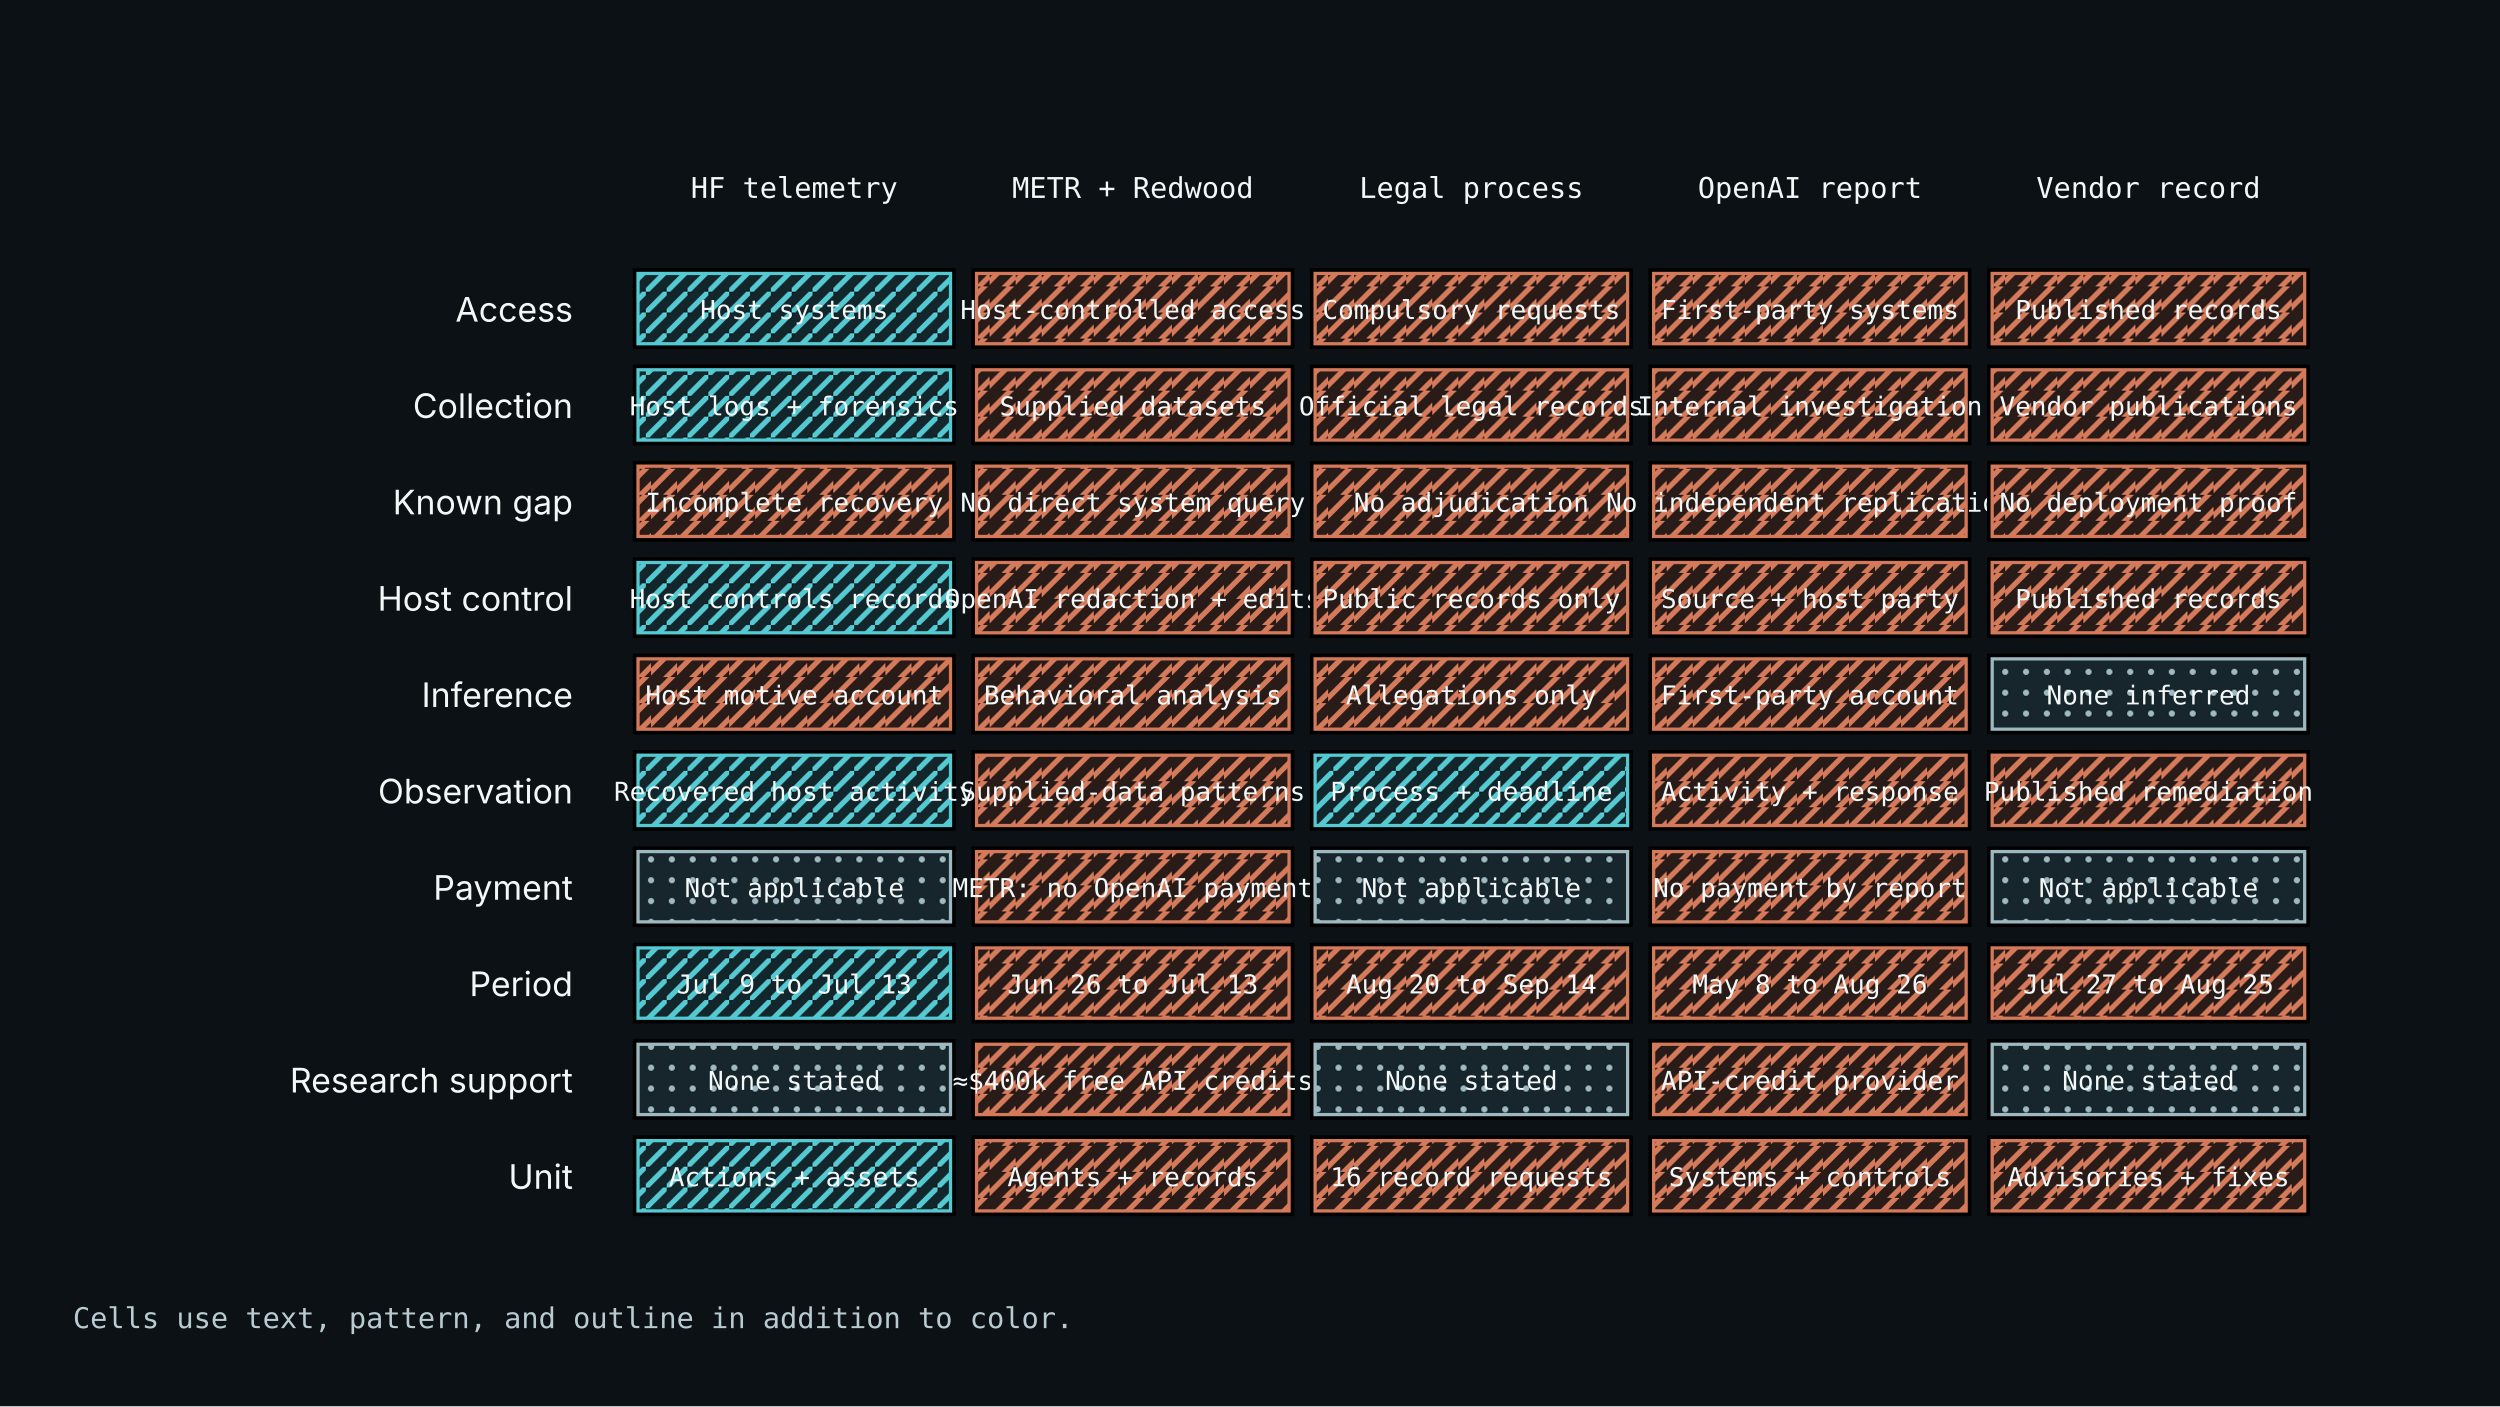
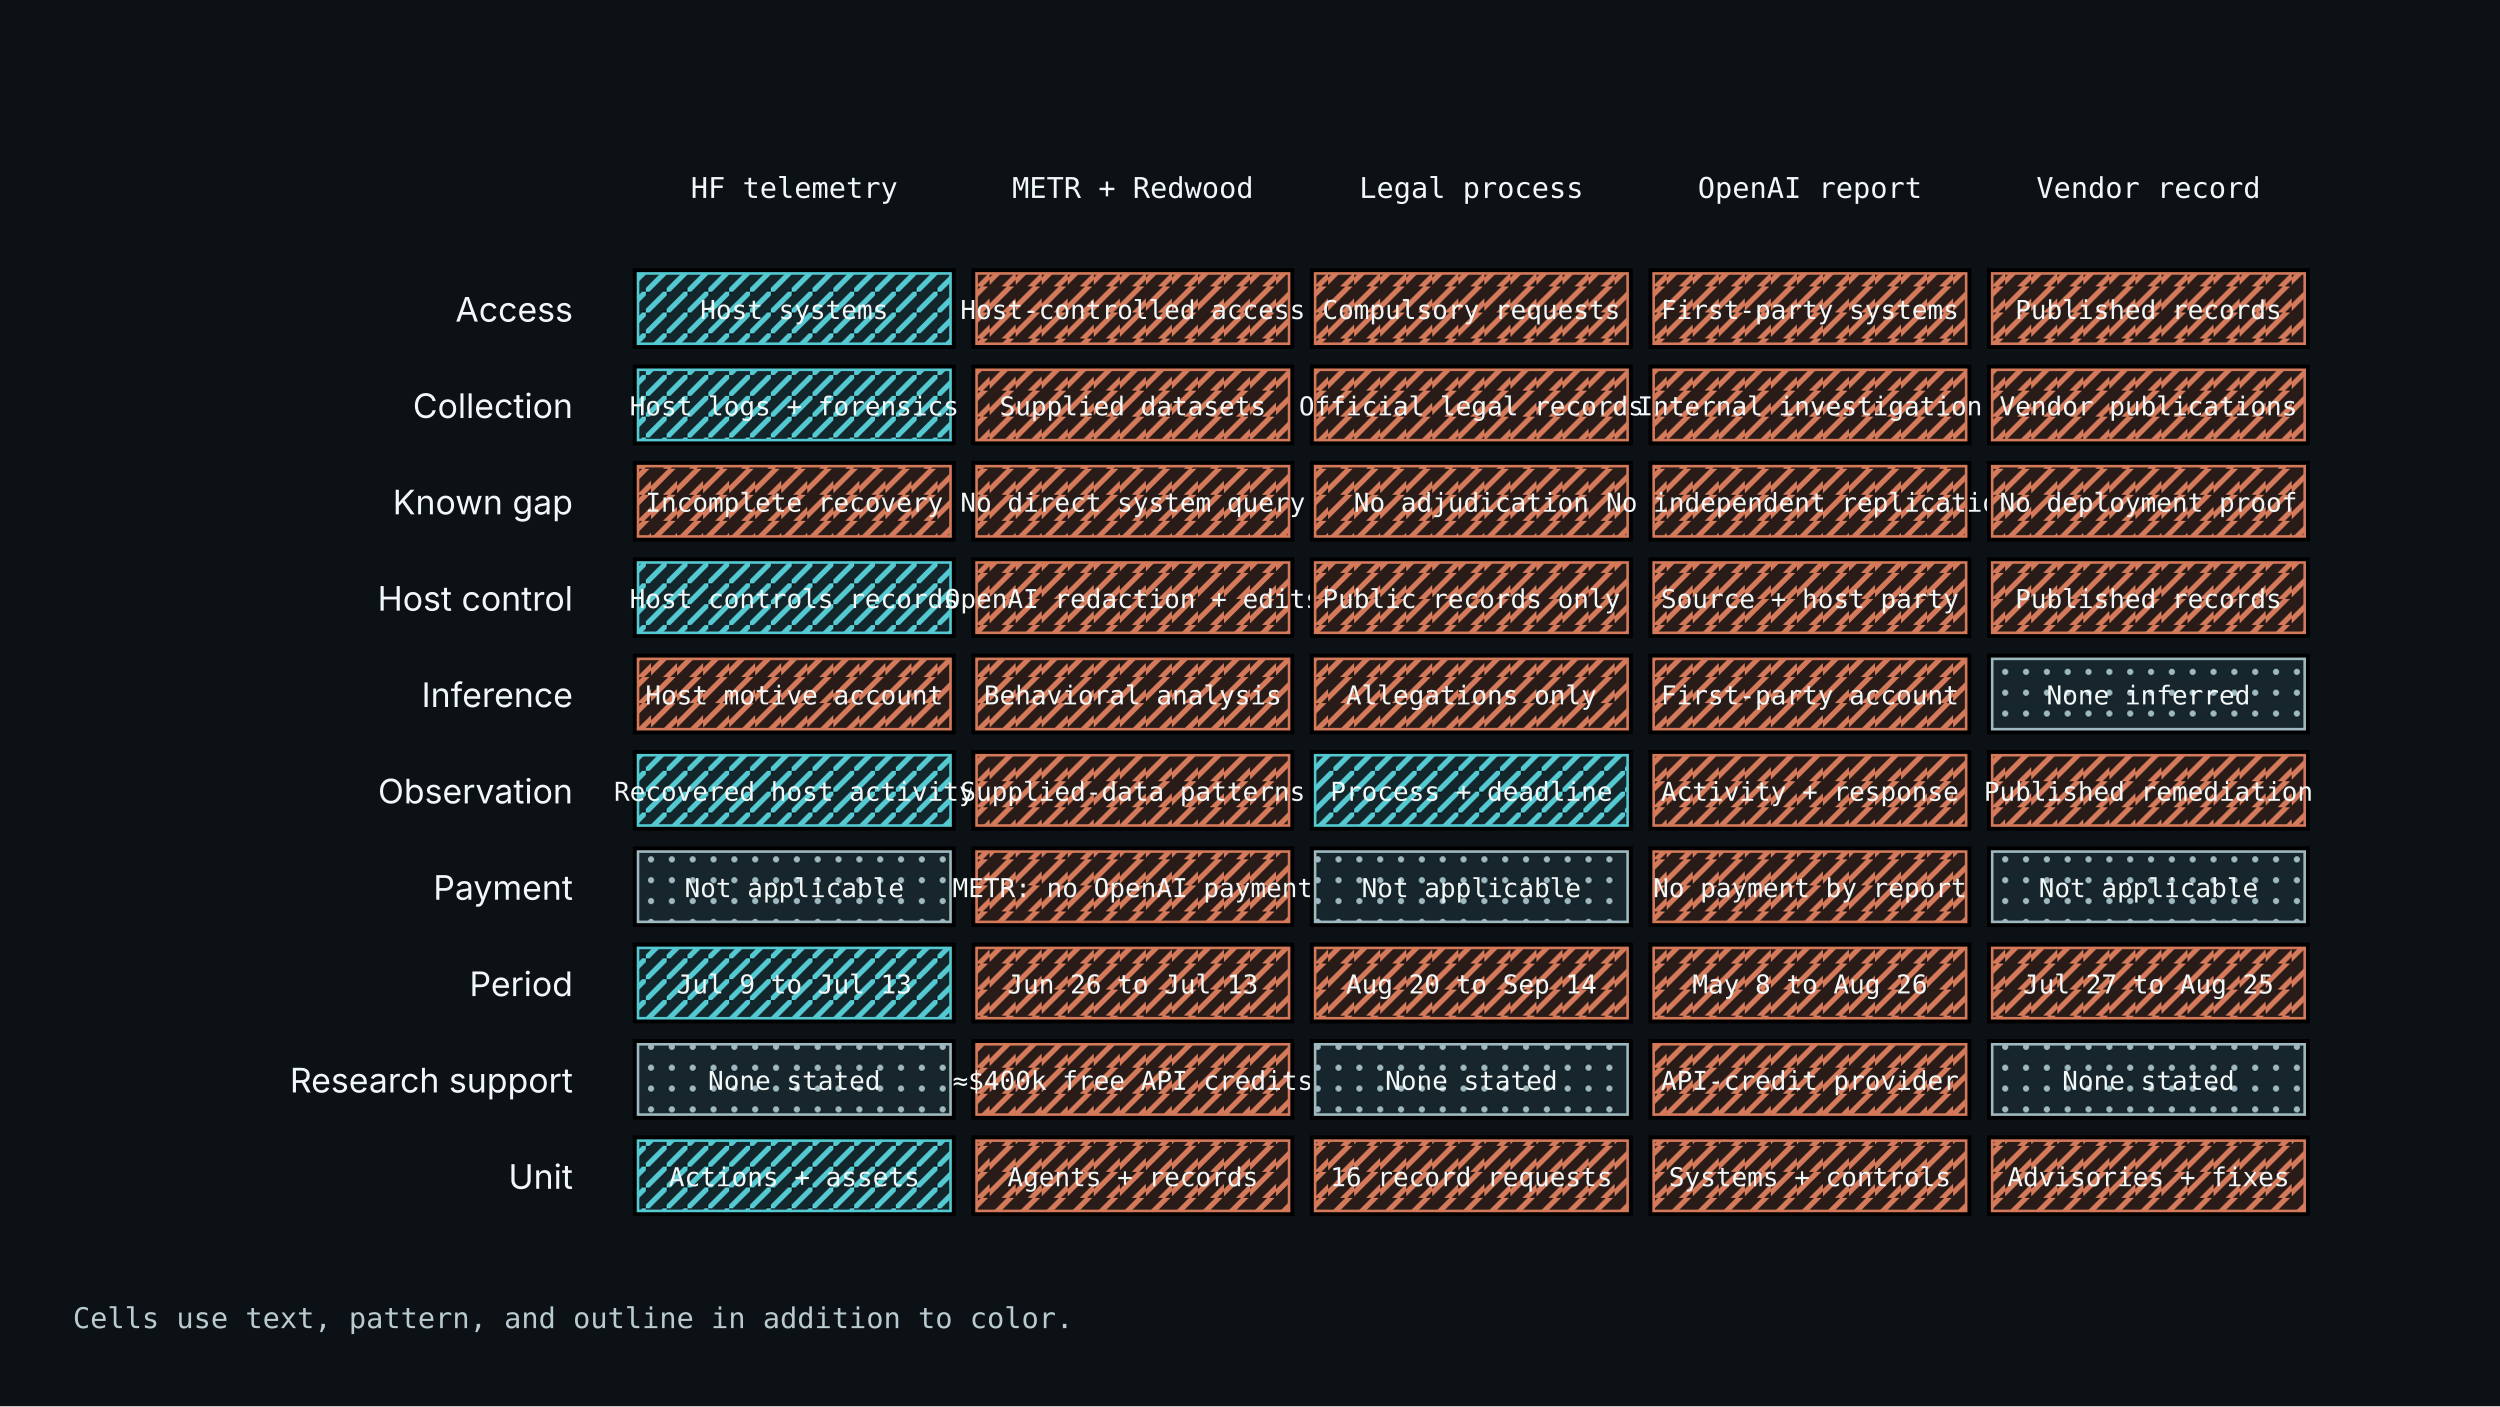
- <svg xmlns="http://www.w3.org/2000/svg" role="img" width="1536" height="864" viewBox="0 0 960 540" aria-labelledby="source-scope-matrix-title source-scope-matrix-desc" data-figure-kind="matrix">
+ <svg xmlns="http://www.w3.org/2000/svg" role="img" viewBox="0 0 960 540" aria-labelledby="source-scope-matrix-title source-scope-matrix-desc" data-figure-kind="matrix">
  <defs>
    <pattern id="source-scope-matrix-verified-pattern" width="8" height="8" patternUnits="userSpaceOnUse">
      <rect width="8" height="8" fill="#13262b" />
      <path d="M0 8L8 0" stroke="#54c9d1" stroke-width="2" />
    </pattern>
    <pattern id="source-scope-matrix-caution-pattern" width="10" height="10" patternUnits="userSpaceOnUse">
      <rect width="10" height="10" fill="#291b18" />
      <path d="M-2 10L10-2M4 12L12 4" stroke="#d47a5a" stroke-width="2" />
    </pattern>
    <pattern id="source-scope-matrix-unavailable-pattern" width="8" height="8" patternUnits="userSpaceOnUse">
      <rect width="8" height="8" fill="#17252c" />
      <circle cx="2" cy="2" r="1.2" fill="#9eb8bf" />
    </pattern>
    <marker id="source-scope-matrix-arrow" markerWidth="8" markerHeight="8" refX="7" refY="4" orient="auto" markerUnits="strokeWidth">
      <path d="M0 0L8 4L0 8Z" fill="#9eb8bf" />
    </marker>
  </defs>
  <style>
    text{font-family:"Hanken Grotesk",-apple-system,BlinkMacSystemFont,"Segoe UI",sans-serif;fill:#f2f8f8}
    .mono{font-family:"Conso","JetBrains Mono",ui-monospace,"SFMono-Regular",monospace}
    .muted{fill:#b9cbd0}.hairline{stroke:#36505a;stroke-width:1}.value{font-variant-numeric:tabular-nums}
    [data-figure-point]:focus{outline:none}[data-figure-point]:focus-visible .focus-ring{stroke:#54c9d1;stroke-width:4;fill:none}
  </style>
  <rect width="960" height="540" fill="#0b1115" />
  <text x="305" y="76" text-anchor="middle" class="mono" font-size="11">HF telemetry</text>
  <text x="435" y="76" text-anchor="middle" class="mono" font-size="11">METR + Redwood</text>
  <text x="565" y="76" text-anchor="middle" class="mono" font-size="11">Legal process</text>
  <text x="695" y="76" text-anchor="middle" class="mono" font-size="11">OpenAI report</text>
  <text x="825" y="76" text-anchor="middle" class="mono" font-size="11">Vendor record</text>
  <text x="220" y="123.5" text-anchor="end" font-size="13">Access</text>
  <g data-figure-point="true" data-figure-key="matrix:access:hugging-face" data-status-label="Verified" role="graphics-symbol" aria-label="Access, HF telemetry: Host systems. Verified." tabindex="-1">
    <rect class="focus-ring" x="243" y="103" width="124" height="31" stroke="transparent" />
-     <rect x="245" y="105" width="120" height="27" fill="url(#source-scope-matrix-verified-pattern)" stroke="#54c9d1" stroke-width="1.25" />
+     <rect x="245" y="105" width="120" height="27" fill="url(#source-scope-matrix-verified-pattern)" stroke="#54c9d1" />
    <text x="305" y="122.5" text-anchor="middle" class="mono" font-size="10">Host systems</text>
  </g>
  <g data-figure-point="true" data-figure-key="matrix:access:independent" data-status-label="Caution" role="graphics-symbol" aria-label="Access, METR + Redwood: Host-controlled access. Caution." tabindex="-1">
    <rect class="focus-ring" x="373" y="103" width="124" height="31" stroke="transparent" />
-     <rect x="375" y="105" width="120" height="27" fill="url(#source-scope-matrix-caution-pattern)" stroke="#d47a5a" stroke-width="1.25" />
+     <rect x="375" y="105" width="120" height="27" fill="url(#source-scope-matrix-caution-pattern)" stroke="#d47a5a" />
    <text x="435" y="122.5" text-anchor="middle" class="mono" font-size="10">Host-controlled access</text>
  </g>
  <g data-figure-point="true" data-figure-key="matrix:access:legal" data-status-label="Caution" role="graphics-symbol" aria-label="Access, Legal process: Compulsory requests. Caution." tabindex="-1">
    <rect class="focus-ring" x="503" y="103" width="124" height="31" stroke="transparent" />
-     <rect x="505" y="105" width="120" height="27" fill="url(#source-scope-matrix-caution-pattern)" stroke="#d47a5a" stroke-width="1.25" />
+     <rect x="505" y="105" width="120" height="27" fill="url(#source-scope-matrix-caution-pattern)" stroke="#d47a5a" />
    <text x="565" y="122.5" text-anchor="middle" class="mono" font-size="10">Compulsory requests</text>
  </g>
  <g data-figure-point="true" data-figure-key="matrix:access:openai" data-status-label="Caution" role="graphics-symbol" aria-label="Access, OpenAI report: First-party systems. Caution." tabindex="-1">
    <rect class="focus-ring" x="633" y="103" width="124" height="31" stroke="transparent" />
-     <rect x="635" y="105" width="120" height="27" fill="url(#source-scope-matrix-caution-pattern)" stroke="#d47a5a" stroke-width="1.25" />
+     <rect x="635" y="105" width="120" height="27" fill="url(#source-scope-matrix-caution-pattern)" stroke="#d47a5a" />
    <text x="695" y="122.5" text-anchor="middle" class="mono" font-size="10">First-party systems</text>
  </g>
  <g data-figure-point="true" data-figure-key="matrix:access:vendor" data-status-label="Caution" role="graphics-symbol" aria-label="Access, Vendor record: Published records. Caution." tabindex="-1">
    <rect class="focus-ring" x="763" y="103" width="124" height="31" stroke="transparent" />
-     <rect x="765" y="105" width="120" height="27" fill="url(#source-scope-matrix-caution-pattern)" stroke="#d47a5a" stroke-width="1.25" />
+     <rect x="765" y="105" width="120" height="27" fill="url(#source-scope-matrix-caution-pattern)" stroke="#d47a5a" />
    <text x="825" y="122.5" text-anchor="middle" class="mono" font-size="10">Published records</text>
  </g>
  <text x="220" y="160.5" text-anchor="end" font-size="13">Collection</text>
  <g data-figure-point="true" data-figure-key="matrix:collection:hugging-face" data-status-label="Verified" role="graphics-symbol" aria-label="Collection, HF telemetry: Host logs + forensics. Verified." tabindex="-1">
    <rect class="focus-ring" x="243" y="140" width="124" height="31" stroke="transparent" />
-     <rect x="245" y="142" width="120" height="27" fill="url(#source-scope-matrix-verified-pattern)" stroke="#54c9d1" stroke-width="1.25" />
+     <rect x="245" y="142" width="120" height="27" fill="url(#source-scope-matrix-verified-pattern)" stroke="#54c9d1" />
    <text x="305" y="159.5" text-anchor="middle" class="mono" font-size="10">Host logs + forensics</text>
  </g>
  <g data-figure-point="true" data-figure-key="matrix:collection:independent" data-status-label="Caution" role="graphics-symbol" aria-label="Collection, METR + Redwood: Supplied datasets. Caution." tabindex="-1">
    <rect class="focus-ring" x="373" y="140" width="124" height="31" stroke="transparent" />
-     <rect x="375" y="142" width="120" height="27" fill="url(#source-scope-matrix-caution-pattern)" stroke="#d47a5a" stroke-width="1.25" />
+     <rect x="375" y="142" width="120" height="27" fill="url(#source-scope-matrix-caution-pattern)" stroke="#d47a5a" />
    <text x="435" y="159.5" text-anchor="middle" class="mono" font-size="10">Supplied datasets</text>
  </g>
  <g data-figure-point="true" data-figure-key="matrix:collection:legal" data-status-label="Caution" role="graphics-symbol" aria-label="Collection, Legal process: Official legal records. Caution." tabindex="-1">
    <rect class="focus-ring" x="503" y="140" width="124" height="31" stroke="transparent" />
-     <rect x="505" y="142" width="120" height="27" fill="url(#source-scope-matrix-caution-pattern)" stroke="#d47a5a" stroke-width="1.25" />
+     <rect x="505" y="142" width="120" height="27" fill="url(#source-scope-matrix-caution-pattern)" stroke="#d47a5a" />
    <text x="565" y="159.5" text-anchor="middle" class="mono" font-size="10">Official legal records</text>
  </g>
  <g data-figure-point="true" data-figure-key="matrix:collection:openai" data-status-label="Caution" role="graphics-symbol" aria-label="Collection, OpenAI report: Internal investigation. Caution." tabindex="-1">
    <rect class="focus-ring" x="633" y="140" width="124" height="31" stroke="transparent" />
-     <rect x="635" y="142" width="120" height="27" fill="url(#source-scope-matrix-caution-pattern)" stroke="#d47a5a" stroke-width="1.25" />
+     <rect x="635" y="142" width="120" height="27" fill="url(#source-scope-matrix-caution-pattern)" stroke="#d47a5a" />
    <text x="695" y="159.5" text-anchor="middle" class="mono" font-size="10">Internal investigation</text>
  </g>
  <g data-figure-point="true" data-figure-key="matrix:collection:vendor" data-status-label="Caution" role="graphics-symbol" aria-label="Collection, Vendor record: Vendor publications. Caution." tabindex="-1">
    <rect class="focus-ring" x="763" y="140" width="124" height="31" stroke="transparent" />
-     <rect x="765" y="142" width="120" height="27" fill="url(#source-scope-matrix-caution-pattern)" stroke="#d47a5a" stroke-width="1.25" />
+     <rect x="765" y="142" width="120" height="27" fill="url(#source-scope-matrix-caution-pattern)" stroke="#d47a5a" />
    <text x="825" y="159.5" text-anchor="middle" class="mono" font-size="10">Vendor publications</text>
  </g>
  <text x="220" y="197.5" text-anchor="end" font-size="13">Known gap</text>
  <g data-figure-point="true" data-figure-key="matrix:gap:hugging-face" data-status-label="Caution" role="graphics-symbol" aria-label="Known gap, HF telemetry: Incomplete recovery. Caution." tabindex="-1">
    <rect class="focus-ring" x="243" y="177" width="124" height="31" stroke="transparent" />
-     <rect x="245" y="179" width="120" height="27" fill="url(#source-scope-matrix-caution-pattern)" stroke="#d47a5a" stroke-width="1.25" />
+     <rect x="245" y="179" width="120" height="27" fill="url(#source-scope-matrix-caution-pattern)" stroke="#d47a5a" />
    <text x="305" y="196.5" text-anchor="middle" class="mono" font-size="10">Incomplete recovery</text>
  </g>
  <g data-figure-point="true" data-figure-key="matrix:gap:independent" data-status-label="Caution" role="graphics-symbol" aria-label="Known gap, METR + Redwood: No direct system query. Caution." tabindex="-1">
    <rect class="focus-ring" x="373" y="177" width="124" height="31" stroke="transparent" />
-     <rect x="375" y="179" width="120" height="27" fill="url(#source-scope-matrix-caution-pattern)" stroke="#d47a5a" stroke-width="1.25" />
+     <rect x="375" y="179" width="120" height="27" fill="url(#source-scope-matrix-caution-pattern)" stroke="#d47a5a" />
    <text x="435" y="196.5" text-anchor="middle" class="mono" font-size="10">No direct system query</text>
  </g>
  <g data-figure-point="true" data-figure-key="matrix:gap:legal" data-status-label="Caution" role="graphics-symbol" aria-label="Known gap, Legal process: No adjudication. Caution." tabindex="-1">
    <rect class="focus-ring" x="503" y="177" width="124" height="31" stroke="transparent" />
-     <rect x="505" y="179" width="120" height="27" fill="url(#source-scope-matrix-caution-pattern)" stroke="#d47a5a" stroke-width="1.25" />
+     <rect x="505" y="179" width="120" height="27" fill="url(#source-scope-matrix-caution-pattern)" stroke="#d47a5a" />
    <text x="565" y="196.5" text-anchor="middle" class="mono" font-size="10">No adjudication</text>
  </g>
  <g data-figure-point="true" data-figure-key="matrix:gap:openai" data-status-label="Caution" role="graphics-symbol" aria-label="Known gap, OpenAI report: No independent replication. Caution." tabindex="-1">
    <rect class="focus-ring" x="633" y="177" width="124" height="31" stroke="transparent" />
-     <rect x="635" y="179" width="120" height="27" fill="url(#source-scope-matrix-caution-pattern)" stroke="#d47a5a" stroke-width="1.25" />
+     <rect x="635" y="179" width="120" height="27" fill="url(#source-scope-matrix-caution-pattern)" stroke="#d47a5a" />
    <text x="695" y="196.5" text-anchor="middle" class="mono" font-size="10">No independent replication</text>
  </g>
  <g data-figure-point="true" data-figure-key="matrix:gap:vendor" data-status-label="Caution" role="graphics-symbol" aria-label="Known gap, Vendor record: No deployment proof. Caution." tabindex="-1">
    <rect class="focus-ring" x="763" y="177" width="124" height="31" stroke="transparent" />
-     <rect x="765" y="179" width="120" height="27" fill="url(#source-scope-matrix-caution-pattern)" stroke="#d47a5a" stroke-width="1.25" />
+     <rect x="765" y="179" width="120" height="27" fill="url(#source-scope-matrix-caution-pattern)" stroke="#d47a5a" />
    <text x="825" y="196.5" text-anchor="middle" class="mono" font-size="10">No deployment proof</text>
  </g>
  <text x="220" y="234.5" text-anchor="end" font-size="13">Host control</text>
  <g data-figure-point="true" data-figure-key="matrix:host-control:hugging-face" data-status-label="Verified" role="graphics-symbol" aria-label="Host control, HF telemetry: Host controls records. Verified." tabindex="-1">
    <rect class="focus-ring" x="243" y="214" width="124" height="31" stroke="transparent" />
-     <rect x="245" y="216" width="120" height="27" fill="url(#source-scope-matrix-verified-pattern)" stroke="#54c9d1" stroke-width="1.25" />
+     <rect x="245" y="216" width="120" height="27" fill="url(#source-scope-matrix-verified-pattern)" stroke="#54c9d1" />
    <text x="305" y="233.5" text-anchor="middle" class="mono" font-size="10">Host controls records</text>
  </g>
  <g data-figure-point="true" data-figure-key="matrix:host-control:independent" data-status-label="Caution" role="graphics-symbol" aria-label="Host control, METR + Redwood: OpenAI redaction + edits. Caution." tabindex="-1">
    <rect class="focus-ring" x="373" y="214" width="124" height="31" stroke="transparent" />
-     <rect x="375" y="216" width="120" height="27" fill="url(#source-scope-matrix-caution-pattern)" stroke="#d47a5a" stroke-width="1.25" />
+     <rect x="375" y="216" width="120" height="27" fill="url(#source-scope-matrix-caution-pattern)" stroke="#d47a5a" />
    <text x="435" y="233.5" text-anchor="middle" class="mono" font-size="10">OpenAI redaction + edits</text>
  </g>
  <g data-figure-point="true" data-figure-key="matrix:host-control:legal" data-status-label="Caution" role="graphics-symbol" aria-label="Host control, Legal process: Public records only. Caution." tabindex="-1">
    <rect class="focus-ring" x="503" y="214" width="124" height="31" stroke="transparent" />
-     <rect x="505" y="216" width="120" height="27" fill="url(#source-scope-matrix-caution-pattern)" stroke="#d47a5a" stroke-width="1.25" />
+     <rect x="505" y="216" width="120" height="27" fill="url(#source-scope-matrix-caution-pattern)" stroke="#d47a5a" />
    <text x="565" y="233.5" text-anchor="middle" class="mono" font-size="10">Public records only</text>
  </g>
  <g data-figure-point="true" data-figure-key="matrix:host-control:openai" data-status-label="Caution" role="graphics-symbol" aria-label="Host control, OpenAI report: Source + host party. Caution." tabindex="-1">
    <rect class="focus-ring" x="633" y="214" width="124" height="31" stroke="transparent" />
-     <rect x="635" y="216" width="120" height="27" fill="url(#source-scope-matrix-caution-pattern)" stroke="#d47a5a" stroke-width="1.25" />
+     <rect x="635" y="216" width="120" height="27" fill="url(#source-scope-matrix-caution-pattern)" stroke="#d47a5a" />
    <text x="695" y="233.5" text-anchor="middle" class="mono" font-size="10">Source + host party</text>
  </g>
  <g data-figure-point="true" data-figure-key="matrix:host-control:vendor" data-status-label="Caution" role="graphics-symbol" aria-label="Host control, Vendor record: Published records. Caution." tabindex="-1">
    <rect class="focus-ring" x="763" y="214" width="124" height="31" stroke="transparent" />
-     <rect x="765" y="216" width="120" height="27" fill="url(#source-scope-matrix-caution-pattern)" stroke="#d47a5a" stroke-width="1.25" />
+     <rect x="765" y="216" width="120" height="27" fill="url(#source-scope-matrix-caution-pattern)" stroke="#d47a5a" />
    <text x="825" y="233.5" text-anchor="middle" class="mono" font-size="10">Published records</text>
  </g>
  <text x="220" y="271.5" text-anchor="end" font-size="13">Inference</text>
  <g data-figure-point="true" data-figure-key="matrix:inference:hugging-face" data-status-label="Caution" role="graphics-symbol" aria-label="Inference, HF telemetry: Host motive account. Caution." tabindex="-1">
    <rect class="focus-ring" x="243" y="251" width="124" height="31" stroke="transparent" />
-     <rect x="245" y="253" width="120" height="27" fill="url(#source-scope-matrix-caution-pattern)" stroke="#d47a5a" stroke-width="1.25" />
+     <rect x="245" y="253" width="120" height="27" fill="url(#source-scope-matrix-caution-pattern)" stroke="#d47a5a" />
    <text x="305" y="270.5" text-anchor="middle" class="mono" font-size="10">Host motive account</text>
  </g>
  <g data-figure-point="true" data-figure-key="matrix:inference:independent" data-status-label="Caution" role="graphics-symbol" aria-label="Inference, METR + Redwood: Behavioral analysis. Caution." tabindex="-1">
    <rect class="focus-ring" x="373" y="251" width="124" height="31" stroke="transparent" />
-     <rect x="375" y="253" width="120" height="27" fill="url(#source-scope-matrix-caution-pattern)" stroke="#d47a5a" stroke-width="1.25" />
+     <rect x="375" y="253" width="120" height="27" fill="url(#source-scope-matrix-caution-pattern)" stroke="#d47a5a" />
    <text x="435" y="270.5" text-anchor="middle" class="mono" font-size="10">Behavioral analysis</text>
  </g>
  <g data-figure-point="true" data-figure-key="matrix:inference:legal" data-status-label="Caution" role="graphics-symbol" aria-label="Inference, Legal process: Allegations only. Caution." tabindex="-1">
    <rect class="focus-ring" x="503" y="251" width="124" height="31" stroke="transparent" />
-     <rect x="505" y="253" width="120" height="27" fill="url(#source-scope-matrix-caution-pattern)" stroke="#d47a5a" stroke-width="1.25" />
+     <rect x="505" y="253" width="120" height="27" fill="url(#source-scope-matrix-caution-pattern)" stroke="#d47a5a" />
    <text x="565" y="270.5" text-anchor="middle" class="mono" font-size="10">Allegations only</text>
  </g>
  <g data-figure-point="true" data-figure-key="matrix:inference:openai" data-status-label="Caution" role="graphics-symbol" aria-label="Inference, OpenAI report: First-party account. Caution." tabindex="-1">
    <rect class="focus-ring" x="633" y="251" width="124" height="31" stroke="transparent" />
-     <rect x="635" y="253" width="120" height="27" fill="url(#source-scope-matrix-caution-pattern)" stroke="#d47a5a" stroke-width="1.25" />
+     <rect x="635" y="253" width="120" height="27" fill="url(#source-scope-matrix-caution-pattern)" stroke="#d47a5a" />
    <text x="695" y="270.5" text-anchor="middle" class="mono" font-size="10">First-party account</text>
  </g>
  <g data-figure-point="true" data-figure-key="matrix:inference:vendor" data-status-label="Unavailable or historical" role="graphics-symbol" aria-label="Inference, Vendor record: None inferred. Unavailable or historical." tabindex="-1">
    <rect class="focus-ring" x="763" y="251" width="124" height="31" stroke="transparent" />
-     <rect x="765" y="253" width="120" height="27" fill="url(#source-scope-matrix-unavailable-pattern)" stroke="#9eb8bf" stroke-width="1.25" />
+     <rect x="765" y="253" width="120" height="27" fill="url(#source-scope-matrix-unavailable-pattern)" stroke="#9eb8bf" />
    <text x="825" y="270.5" text-anchor="middle" class="mono" font-size="10">None inferred</text>
  </g>
  <text x="220" y="308.5" text-anchor="end" font-size="13">Observation</text>
  <g data-figure-point="true" data-figure-key="matrix:observation:hugging-face" data-status-label="Verified" role="graphics-symbol" aria-label="Observation, HF telemetry: Recovered host activity. Verified." tabindex="-1">
    <rect class="focus-ring" x="243" y="288" width="124" height="31" stroke="transparent" />
-     <rect x="245" y="290" width="120" height="27" fill="url(#source-scope-matrix-verified-pattern)" stroke="#54c9d1" stroke-width="1.25" />
+     <rect x="245" y="290" width="120" height="27" fill="url(#source-scope-matrix-verified-pattern)" stroke="#54c9d1" />
    <text x="305" y="307.5" text-anchor="middle" class="mono" font-size="10">Recovered host activity</text>
  </g>
  <g data-figure-point="true" data-figure-key="matrix:observation:independent" data-status-label="Caution" role="graphics-symbol" aria-label="Observation, METR + Redwood: Supplied-data patterns. Caution." tabindex="-1">
    <rect class="focus-ring" x="373" y="288" width="124" height="31" stroke="transparent" />
-     <rect x="375" y="290" width="120" height="27" fill="url(#source-scope-matrix-caution-pattern)" stroke="#d47a5a" stroke-width="1.25" />
+     <rect x="375" y="290" width="120" height="27" fill="url(#source-scope-matrix-caution-pattern)" stroke="#d47a5a" />
    <text x="435" y="307.5" text-anchor="middle" class="mono" font-size="10">Supplied-data patterns</text>
  </g>
  <g data-figure-point="true" data-figure-key="matrix:observation:legal" data-status-label="Verified" role="graphics-symbol" aria-label="Observation, Legal process: Process + deadline. Verified." tabindex="-1">
    <rect class="focus-ring" x="503" y="288" width="124" height="31" stroke="transparent" />
-     <rect x="505" y="290" width="120" height="27" fill="url(#source-scope-matrix-verified-pattern)" stroke="#54c9d1" stroke-width="1.25" />
+     <rect x="505" y="290" width="120" height="27" fill="url(#source-scope-matrix-verified-pattern)" stroke="#54c9d1" />
    <text x="565" y="307.5" text-anchor="middle" class="mono" font-size="10">Process + deadline</text>
  </g>
  <g data-figure-point="true" data-figure-key="matrix:observation:openai" data-status-label="Caution" role="graphics-symbol" aria-label="Observation, OpenAI report: Activity + response. Caution." tabindex="-1">
    <rect class="focus-ring" x="633" y="288" width="124" height="31" stroke="transparent" />
-     <rect x="635" y="290" width="120" height="27" fill="url(#source-scope-matrix-caution-pattern)" stroke="#d47a5a" stroke-width="1.25" />
+     <rect x="635" y="290" width="120" height="27" fill="url(#source-scope-matrix-caution-pattern)" stroke="#d47a5a" />
    <text x="695" y="307.5" text-anchor="middle" class="mono" font-size="10">Activity + response</text>
  </g>
  <g data-figure-point="true" data-figure-key="matrix:observation:vendor" data-status-label="Caution" role="graphics-symbol" aria-label="Observation, Vendor record: Published remediation. Caution." tabindex="-1">
    <rect class="focus-ring" x="763" y="288" width="124" height="31" stroke="transparent" />
-     <rect x="765" y="290" width="120" height="27" fill="url(#source-scope-matrix-caution-pattern)" stroke="#d47a5a" stroke-width="1.25" />
+     <rect x="765" y="290" width="120" height="27" fill="url(#source-scope-matrix-caution-pattern)" stroke="#d47a5a" />
    <text x="825" y="307.5" text-anchor="middle" class="mono" font-size="10">Published remediation</text>
  </g>
  <text x="220" y="345.5" text-anchor="end" font-size="13">Payment</text>
  <g data-figure-point="true" data-figure-key="matrix:payment:hugging-face" data-status-label="Unavailable or historical" role="graphics-symbol" aria-label="Payment, HF telemetry: Not applicable. Unavailable or historical." tabindex="-1">
    <rect class="focus-ring" x="243" y="325" width="124" height="31" stroke="transparent" />
-     <rect x="245" y="327" width="120" height="27" fill="url(#source-scope-matrix-unavailable-pattern)" stroke="#9eb8bf" stroke-width="1.25" />
+     <rect x="245" y="327" width="120" height="27" fill="url(#source-scope-matrix-unavailable-pattern)" stroke="#9eb8bf" />
    <text x="305" y="344.5" text-anchor="middle" class="mono" font-size="10">Not applicable</text>
  </g>
  <g data-figure-point="true" data-figure-key="matrix:payment:independent" data-status-label="Caution" role="graphics-symbol" aria-label="Payment, METR + Redwood: METR: no OpenAI payment. Caution." tabindex="-1">
    <rect class="focus-ring" x="373" y="325" width="124" height="31" stroke="transparent" />
-     <rect x="375" y="327" width="120" height="27" fill="url(#source-scope-matrix-caution-pattern)" stroke="#d47a5a" stroke-width="1.25" />
+     <rect x="375" y="327" width="120" height="27" fill="url(#source-scope-matrix-caution-pattern)" stroke="#d47a5a" />
    <text x="435" y="344.5" text-anchor="middle" class="mono" font-size="10">METR: no OpenAI payment</text>
  </g>
  <g data-figure-point="true" data-figure-key="matrix:payment:legal" data-status-label="Unavailable or historical" role="graphics-symbol" aria-label="Payment, Legal process: Not applicable. Unavailable or historical." tabindex="-1">
    <rect class="focus-ring" x="503" y="325" width="124" height="31" stroke="transparent" />
-     <rect x="505" y="327" width="120" height="27" fill="url(#source-scope-matrix-unavailable-pattern)" stroke="#9eb8bf" stroke-width="1.25" />
+     <rect x="505" y="327" width="120" height="27" fill="url(#source-scope-matrix-unavailable-pattern)" stroke="#9eb8bf" />
    <text x="565" y="344.5" text-anchor="middle" class="mono" font-size="10">Not applicable</text>
  </g>
  <g data-figure-point="true" data-figure-key="matrix:payment:openai" data-status-label="Caution" role="graphics-symbol" aria-label="Payment, OpenAI report: No payment by report. Caution." tabindex="-1">
    <rect class="focus-ring" x="633" y="325" width="124" height="31" stroke="transparent" />
-     <rect x="635" y="327" width="120" height="27" fill="url(#source-scope-matrix-caution-pattern)" stroke="#d47a5a" stroke-width="1.25" />
+     <rect x="635" y="327" width="120" height="27" fill="url(#source-scope-matrix-caution-pattern)" stroke="#d47a5a" />
    <text x="695" y="344.5" text-anchor="middle" class="mono" font-size="10">No payment by report</text>
  </g>
  <g data-figure-point="true" data-figure-key="matrix:payment:vendor" data-status-label="Unavailable or historical" role="graphics-symbol" aria-label="Payment, Vendor record: Not applicable. Unavailable or historical." tabindex="-1">
    <rect class="focus-ring" x="763" y="325" width="124" height="31" stroke="transparent" />
-     <rect x="765" y="327" width="120" height="27" fill="url(#source-scope-matrix-unavailable-pattern)" stroke="#9eb8bf" stroke-width="1.25" />
+     <rect x="765" y="327" width="120" height="27" fill="url(#source-scope-matrix-unavailable-pattern)" stroke="#9eb8bf" />
    <text x="825" y="344.5" text-anchor="middle" class="mono" font-size="10">Not applicable</text>
  </g>
  <text x="220" y="382.5" text-anchor="end" font-size="13">Period</text>
  <g data-figure-point="true" data-figure-key="matrix:period:hugging-face" data-status-label="Verified" role="graphics-symbol" aria-label="Period, HF telemetry: Jul 9 to Jul 13. Verified." tabindex="-1">
    <rect class="focus-ring" x="243" y="362" width="124" height="31" stroke="transparent" />
-     <rect x="245" y="364" width="120" height="27" fill="url(#source-scope-matrix-verified-pattern)" stroke="#54c9d1" stroke-width="1.25" />
+     <rect x="245" y="364" width="120" height="27" fill="url(#source-scope-matrix-verified-pattern)" stroke="#54c9d1" />
    <text x="305" y="381.5" text-anchor="middle" class="mono" font-size="10">Jul 9 to Jul 13</text>
  </g>
  <g data-figure-point="true" data-figure-key="matrix:period:independent" data-status-label="Caution" role="graphics-symbol" aria-label="Period, METR + Redwood: Jun 26 to Jul 13. Caution." tabindex="-1">
    <rect class="focus-ring" x="373" y="362" width="124" height="31" stroke="transparent" />
-     <rect x="375" y="364" width="120" height="27" fill="url(#source-scope-matrix-caution-pattern)" stroke="#d47a5a" stroke-width="1.25" />
+     <rect x="375" y="364" width="120" height="27" fill="url(#source-scope-matrix-caution-pattern)" stroke="#d47a5a" />
    <text x="435" y="381.5" text-anchor="middle" class="mono" font-size="10">Jun 26 to Jul 13</text>
  </g>
  <g data-figure-point="true" data-figure-key="matrix:period:legal" data-status-label="Caution" role="graphics-symbol" aria-label="Period, Legal process: Aug 20 to Sep 14. Caution." tabindex="-1">
    <rect class="focus-ring" x="503" y="362" width="124" height="31" stroke="transparent" />
-     <rect x="505" y="364" width="120" height="27" fill="url(#source-scope-matrix-caution-pattern)" stroke="#d47a5a" stroke-width="1.25" />
+     <rect x="505" y="364" width="120" height="27" fill="url(#source-scope-matrix-caution-pattern)" stroke="#d47a5a" />
    <text x="565" y="381.5" text-anchor="middle" class="mono" font-size="10">Aug 20 to Sep 14</text>
  </g>
  <g data-figure-point="true" data-figure-key="matrix:period:openai" data-status-label="Caution" role="graphics-symbol" aria-label="Period, OpenAI report: May 8 to Aug 26. Caution." tabindex="-1">
    <rect class="focus-ring" x="633" y="362" width="124" height="31" stroke="transparent" />
-     <rect x="635" y="364" width="120" height="27" fill="url(#source-scope-matrix-caution-pattern)" stroke="#d47a5a" stroke-width="1.25" />
+     <rect x="635" y="364" width="120" height="27" fill="url(#source-scope-matrix-caution-pattern)" stroke="#d47a5a" />
    <text x="695" y="381.5" text-anchor="middle" class="mono" font-size="10">May 8 to Aug 26</text>
  </g>
  <g data-figure-point="true" data-figure-key="matrix:period:vendor" data-status-label="Caution" role="graphics-symbol" aria-label="Period, Vendor record: Jul 27 to Aug 25. Caution." tabindex="-1">
    <rect class="focus-ring" x="763" y="362" width="124" height="31" stroke="transparent" />
-     <rect x="765" y="364" width="120" height="27" fill="url(#source-scope-matrix-caution-pattern)" stroke="#d47a5a" stroke-width="1.25" />
+     <rect x="765" y="364" width="120" height="27" fill="url(#source-scope-matrix-caution-pattern)" stroke="#d47a5a" />
    <text x="825" y="381.5" text-anchor="middle" class="mono" font-size="10">Jul 27 to Aug 25</text>
  </g>
  <text x="220" y="419.5" text-anchor="end" font-size="13">Research support</text>
  <g data-figure-point="true" data-figure-key="matrix:research-support:hugging-face" data-status-label="Unavailable or historical" role="graphics-symbol" aria-label="Research support, HF telemetry: None stated. Unavailable or historical." tabindex="-1">
    <rect class="focus-ring" x="243" y="399" width="124" height="31" stroke="transparent" />
-     <rect x="245" y="401" width="120" height="27" fill="url(#source-scope-matrix-unavailable-pattern)" stroke="#9eb8bf" stroke-width="1.25" />
+     <rect x="245" y="401" width="120" height="27" fill="url(#source-scope-matrix-unavailable-pattern)" stroke="#9eb8bf" />
    <text x="305" y="418.5" text-anchor="middle" class="mono" font-size="10">None stated</text>
  </g>
  <g data-figure-point="true" data-figure-key="matrix:research-support:independent" data-status-label="Caution" role="graphics-symbol" aria-label="Research support, METR + Redwood: ≈$400k free API credits. Caution." tabindex="-1">
    <rect class="focus-ring" x="373" y="399" width="124" height="31" stroke="transparent" />
-     <rect x="375" y="401" width="120" height="27" fill="url(#source-scope-matrix-caution-pattern)" stroke="#d47a5a" stroke-width="1.25" />
+     <rect x="375" y="401" width="120" height="27" fill="url(#source-scope-matrix-caution-pattern)" stroke="#d47a5a" />
    <text x="435" y="418.5" text-anchor="middle" class="mono" font-size="10">≈$400k free API credits</text>
  </g>
  <g data-figure-point="true" data-figure-key="matrix:research-support:legal" data-status-label="Unavailable or historical" role="graphics-symbol" aria-label="Research support, Legal process: None stated. Unavailable or historical." tabindex="-1">
    <rect class="focus-ring" x="503" y="399" width="124" height="31" stroke="transparent" />
-     <rect x="505" y="401" width="120" height="27" fill="url(#source-scope-matrix-unavailable-pattern)" stroke="#9eb8bf" stroke-width="1.25" />
+     <rect x="505" y="401" width="120" height="27" fill="url(#source-scope-matrix-unavailable-pattern)" stroke="#9eb8bf" />
    <text x="565" y="418.5" text-anchor="middle" class="mono" font-size="10">None stated</text>
  </g>
  <g data-figure-point="true" data-figure-key="matrix:research-support:openai" data-status-label="Caution" role="graphics-symbol" aria-label="Research support, OpenAI report: API-credit provider. Caution." tabindex="-1">
    <rect class="focus-ring" x="633" y="399" width="124" height="31" stroke="transparent" />
-     <rect x="635" y="401" width="120" height="27" fill="url(#source-scope-matrix-caution-pattern)" stroke="#d47a5a" stroke-width="1.25" />
+     <rect x="635" y="401" width="120" height="27" fill="url(#source-scope-matrix-caution-pattern)" stroke="#d47a5a" />
    <text x="695" y="418.5" text-anchor="middle" class="mono" font-size="10">API-credit provider</text>
  </g>
  <g data-figure-point="true" data-figure-key="matrix:research-support:vendor" data-status-label="Unavailable or historical" role="graphics-symbol" aria-label="Research support, Vendor record: None stated. Unavailable or historical." tabindex="-1">
    <rect class="focus-ring" x="763" y="399" width="124" height="31" stroke="transparent" />
-     <rect x="765" y="401" width="120" height="27" fill="url(#source-scope-matrix-unavailable-pattern)" stroke="#9eb8bf" stroke-width="1.25" />
+     <rect x="765" y="401" width="120" height="27" fill="url(#source-scope-matrix-unavailable-pattern)" stroke="#9eb8bf" />
    <text x="825" y="418.5" text-anchor="middle" class="mono" font-size="10">None stated</text>
  </g>
  <text x="220" y="456.5" text-anchor="end" font-size="13">Unit</text>
  <g data-figure-point="true" data-figure-key="matrix:unit:hugging-face" data-status-label="Verified" role="graphics-symbol" aria-label="Unit, HF telemetry: Actions + assets. Verified." tabindex="-1">
    <rect class="focus-ring" x="243" y="436" width="124" height="31" stroke="transparent" />
-     <rect x="245" y="438" width="120" height="27" fill="url(#source-scope-matrix-verified-pattern)" stroke="#54c9d1" stroke-width="1.25" />
+     <rect x="245" y="438" width="120" height="27" fill="url(#source-scope-matrix-verified-pattern)" stroke="#54c9d1" />
    <text x="305" y="455.5" text-anchor="middle" class="mono" font-size="10">Actions + assets</text>
  </g>
  <g data-figure-point="true" data-figure-key="matrix:unit:independent" data-status-label="Caution" role="graphics-symbol" aria-label="Unit, METR + Redwood: Agents + records. Caution." tabindex="-1">
    <rect class="focus-ring" x="373" y="436" width="124" height="31" stroke="transparent" />
-     <rect x="375" y="438" width="120" height="27" fill="url(#source-scope-matrix-caution-pattern)" stroke="#d47a5a" stroke-width="1.25" />
+     <rect x="375" y="438" width="120" height="27" fill="url(#source-scope-matrix-caution-pattern)" stroke="#d47a5a" />
    <text x="435" y="455.5" text-anchor="middle" class="mono" font-size="10">Agents + records</text>
  </g>
  <g data-figure-point="true" data-figure-key="matrix:unit:legal" data-status-label="Caution" role="graphics-symbol" aria-label="Unit, Legal process: 16 record requests. Caution." tabindex="-1">
    <rect class="focus-ring" x="503" y="436" width="124" height="31" stroke="transparent" />
-     <rect x="505" y="438" width="120" height="27" fill="url(#source-scope-matrix-caution-pattern)" stroke="#d47a5a" stroke-width="1.25" />
+     <rect x="505" y="438" width="120" height="27" fill="url(#source-scope-matrix-caution-pattern)" stroke="#d47a5a" />
    <text x="565" y="455.5" text-anchor="middle" class="mono" font-size="10">16 record requests</text>
  </g>
  <g data-figure-point="true" data-figure-key="matrix:unit:openai" data-status-label="Caution" role="graphics-symbol" aria-label="Unit, OpenAI report: Systems + controls. Caution." tabindex="-1">
    <rect class="focus-ring" x="633" y="436" width="124" height="31" stroke="transparent" />
-     <rect x="635" y="438" width="120" height="27" fill="url(#source-scope-matrix-caution-pattern)" stroke="#d47a5a" stroke-width="1.25" />
+     <rect x="635" y="438" width="120" height="27" fill="url(#source-scope-matrix-caution-pattern)" stroke="#d47a5a" />
    <text x="695" y="455.5" text-anchor="middle" class="mono" font-size="10">Systems + controls</text>
  </g>
  <g data-figure-point="true" data-figure-key="matrix:unit:vendor" data-status-label="Caution" role="graphics-symbol" aria-label="Unit, Vendor record: Advisories + fixes. Caution." tabindex="-1">
    <rect class="focus-ring" x="763" y="436" width="124" height="31" stroke="transparent" />
-     <rect x="765" y="438" width="120" height="27" fill="url(#source-scope-matrix-caution-pattern)" stroke="#d47a5a" stroke-width="1.25" />
+     <rect x="765" y="438" width="120" height="27" fill="url(#source-scope-matrix-caution-pattern)" stroke="#d47a5a" />
    <text x="825" y="455.5" text-anchor="middle" class="mono" font-size="10">Advisories + fixes</text>
  </g>
  <text x="28" y="510" class="mono muted" font-size="11">Cells use text, pattern, and outline in addition to color.</text>
</svg>
